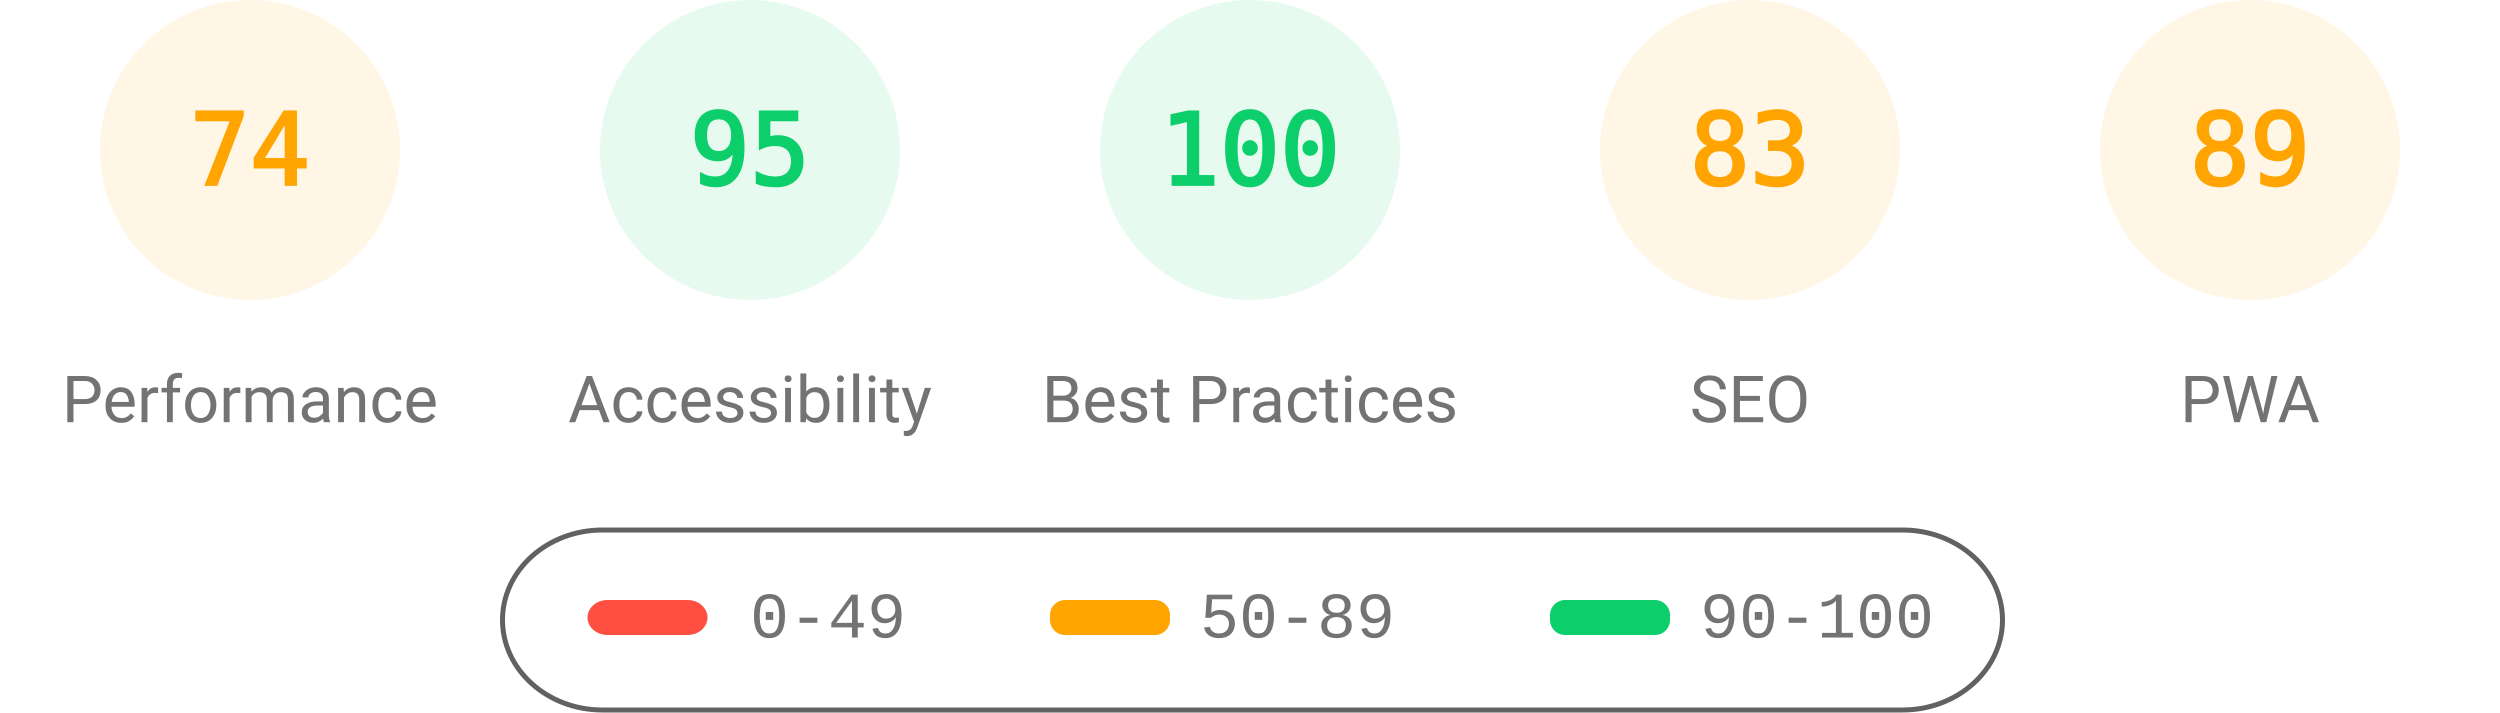
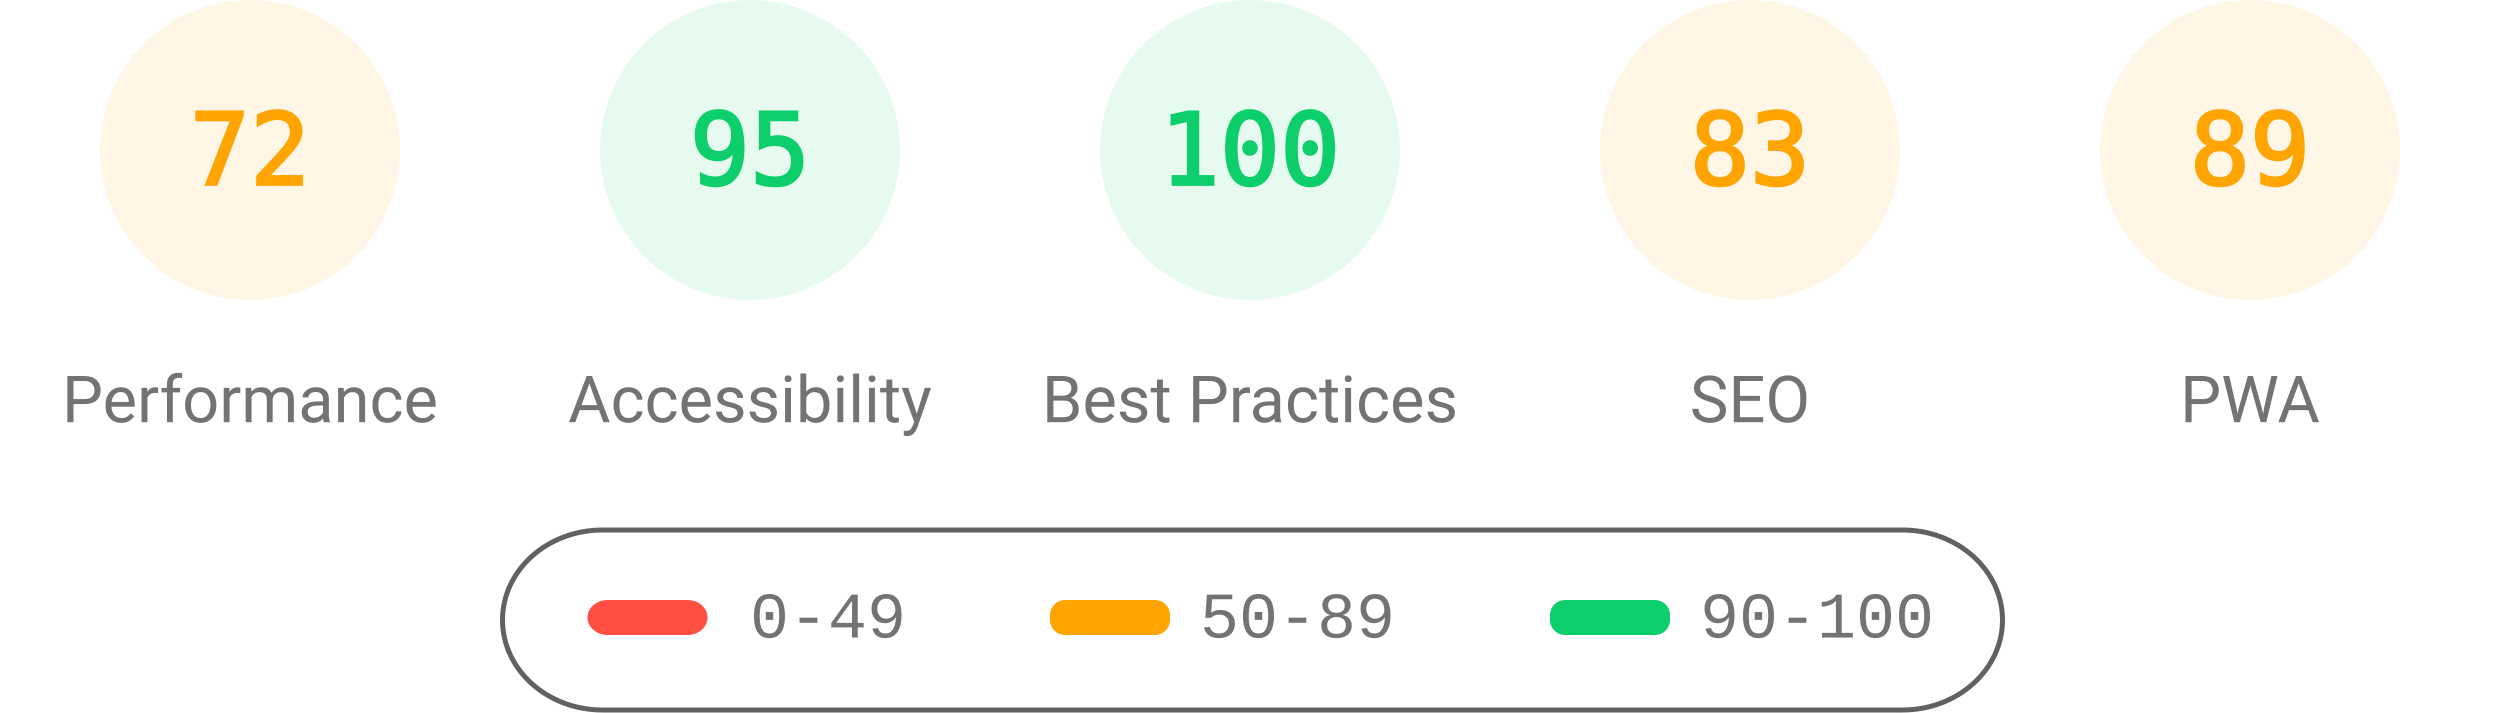
<svg xmlns="http://www.w3.org/2000/svg" fill="none" width="1000" height="285">
  <style>.gauge-base{opacity:.1}.gauge-arc{fill:none;animation-delay:250ms;stroke-linecap:round;transform:rotate(-90deg);transform-origin:100px 60px;animation:load-gauge 1s ease forwards}.guage-text{font-size:40px;font-family:monospace;text-align:center}.guage-red{color:#ff4e42;fill:#ff4e42;stroke:#ff4e42}.guage-orange{color:#ffa400;fill:#ffa400;stroke:#ffa400}.guage-green{color:#0cce6b;fill:#0cce6b;stroke:#0cce6b}.guage-undefined{color:#5c5c5c;fill:#5c5c5c;stroke:#5c5c5c}.guage-title{color:#737373;fill:#737373;stroke:none;font-size:26px;line-height:26px;font-family:Roboto,Halvetica,Arial,sans-serif}@keyframes load-gauge{from{stroke-dasharray:0 352.858}}</style>
  <svg class="guage-div guage-perf guage-orange" viewBox="0 0 200 200" width="200" height="200">
    <circle class="gauge-base" r="56" cx="100" cy="60" stroke-width="8" />
-     <circle class="gauge-arc guage-arc-1" r="56" cx="100" cy="60" stroke-width="8" style="stroke-dasharray:260.375,351.858" />
-     <text class="guage-text" x="100" y="60" alignment-baseline="central" dominant-baseline="central" text-anchor="middle">74</text>
+     <circle class="gauge-arc guage-arc-1" r="56" cx="100" cy="60" stroke-width="8" style="stroke-dasharray:253.338,351.858" />
+     <text class="guage-text" x="100" y="60" alignment-baseline="central" dominant-baseline="central" text-anchor="middle">72</text>
    <text class="guage-title" x="100" y="160" alignment-baseline="central" dominant-baseline="central" text-anchor="middle">Performance</text>
  </svg>
  <svg class="guage-div guage-acc guage-green" viewBox="0 0 200 200" width="200" height="200" x="200">
    <circle class="gauge-base" r="56" cx="100" cy="60" stroke-width="8" />
    <circle class="gauge-arc guage-arc-2" r="56" cx="100" cy="60" stroke-width="8" style="stroke-dasharray:334.265,351.858" />
    <text class="guage-text" x="100" y="60" alignment-baseline="central" dominant-baseline="central" text-anchor="middle">95</text>
    <text class="guage-title" x="100" y="160" alignment-baseline="central" dominant-baseline="central" text-anchor="middle">Accessibility</text>
  </svg>
  <svg class="guage-div guage-best guage-green" viewBox="0 0 200 200" width="200" height="200" x="400">
    <circle class="gauge-base" r="56" cx="100" cy="60" stroke-width="8" />
    <circle class="gauge-arc guage-arc-3" r="56" cx="100" cy="60" stroke-width="8" style="stroke-dasharray:351.858,351.858" />
    <text class="guage-text" x="100" y="60" alignment-baseline="central" dominant-baseline="central" text-anchor="middle">100</text>
    <text class="guage-title" x="100" y="160" alignment-baseline="central" dominant-baseline="central" text-anchor="middle">Best Practices</text>
  </svg>
  <svg class="guage-div guage-seo guage-orange" viewBox="0 0 200 200" width="200" height="200" x="600">
    <circle class="gauge-base" r="56" cx="100" cy="60" stroke-width="8" />
    <circle class="gauge-arc guage-arc-4" r="56" cx="100" cy="60" stroke-width="8" style="stroke-dasharray:292.042,351.858" />
    <text class="guage-text" x="100" y="60" alignment-baseline="central" dominant-baseline="central" text-anchor="middle">83</text>
    <text class="guage-title" x="100" y="160" alignment-baseline="central" dominant-baseline="central" text-anchor="middle">SEO</text>
  </svg>
  <svg class="guage-div guage-pwa guage-orange" viewBox="0 0 200 200" width="200" height="200" x="800">
    <circle class="gauge-base" r="56" cx="100" cy="60" stroke-width="8" />
    <circle class="gauge-arc guage-arc-4" r="56" cx="100" cy="60" stroke-width="8" style="stroke-dasharray:313.154,351.858" />
    <text class="guage-text" x="100" y="60" alignment-baseline="central" dominant-baseline="central" text-anchor="middle">89</text>
    <text class="guage-title" x="100" y="160" alignment-baseline="central" dominant-baseline="central" text-anchor="middle">PWA</text>
  </svg>
  <svg width="604" height="76" x="200" y="210">
    <path fill="none" id="canvas_background" d="M-1-1h604v80H-1z" />
    <rect fill-opacity="0" stroke="#616161" stroke-width="2" rx="40" id="svg_2" height="72" width="600" y="2" x="1" fill="#000" />
    <rect stroke="#000" rx="8" id="svg_3" height="14" width="48" y="30" x="35" stroke-opacity="null" stroke-width="0" fill="#ff4e42" />
    <rect stroke="#000" rx="6" id="svg_4" height="14" width="48" y="30" x="220" stroke-opacity="null" stroke-width="0" fill="#ffa400" />
    <rect stroke="#000" rx="6" id="svg_5" height="14" width="48" y="30" x="420" stroke-opacity="null" stroke-width="0" fill="#0cce6b" />
    <text xml:space="preserve" text-anchor="start" font-family="'Courier New', Courier, monospace" font-size="26" id="svg_6" y="45" x="100" stroke-opacity="null" stroke-width="0" stroke="#000" fill="#737373">0-49</text>
    <text xml:space="preserve" text-anchor="start" font-family="'Courier New', Courier, monospace" font-size="26" id="svg_7" y="45" x="280" stroke-opacity="null" stroke-width="0" stroke="#000" fill="#737373">50-89</text>
    <text xml:space="preserve" text-anchor="start" font-family="'Courier New', Courier, monospace" font-size="26" id="svg_8" y="45" x="480" stroke-opacity="null" stroke-width="0" stroke="#000" fill="#737373">90-100</text>
  </svg>
</svg>
